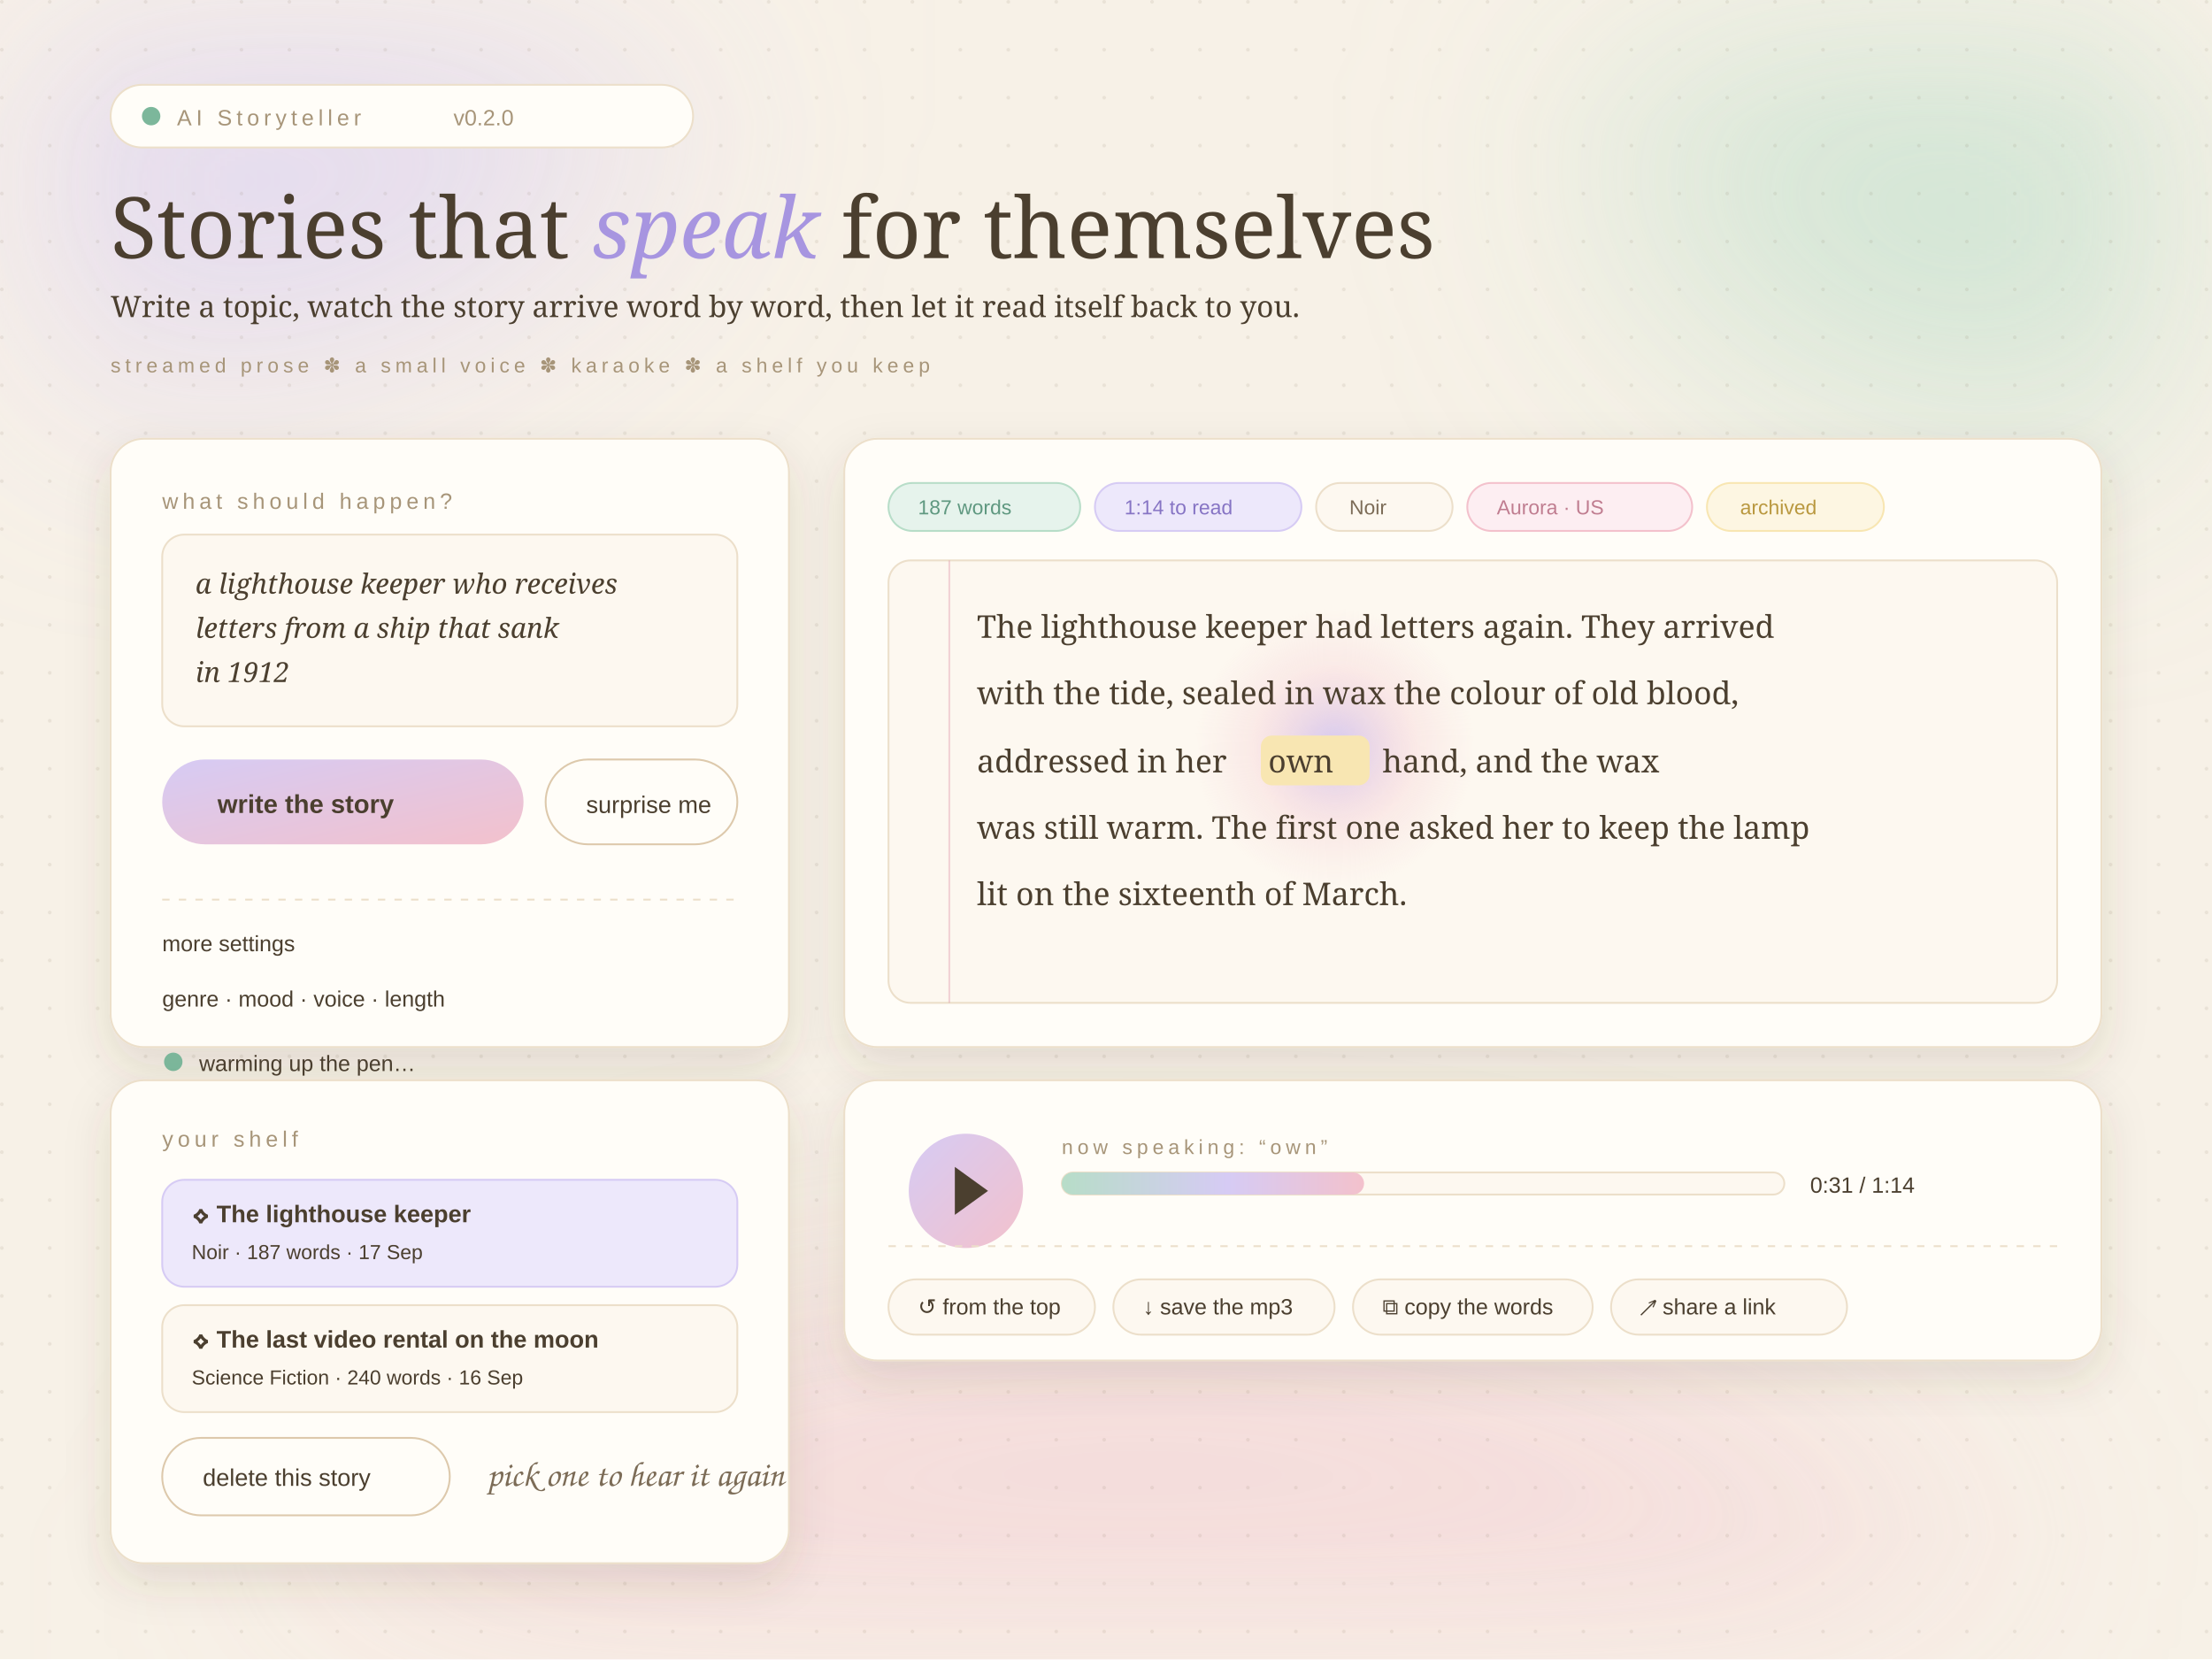
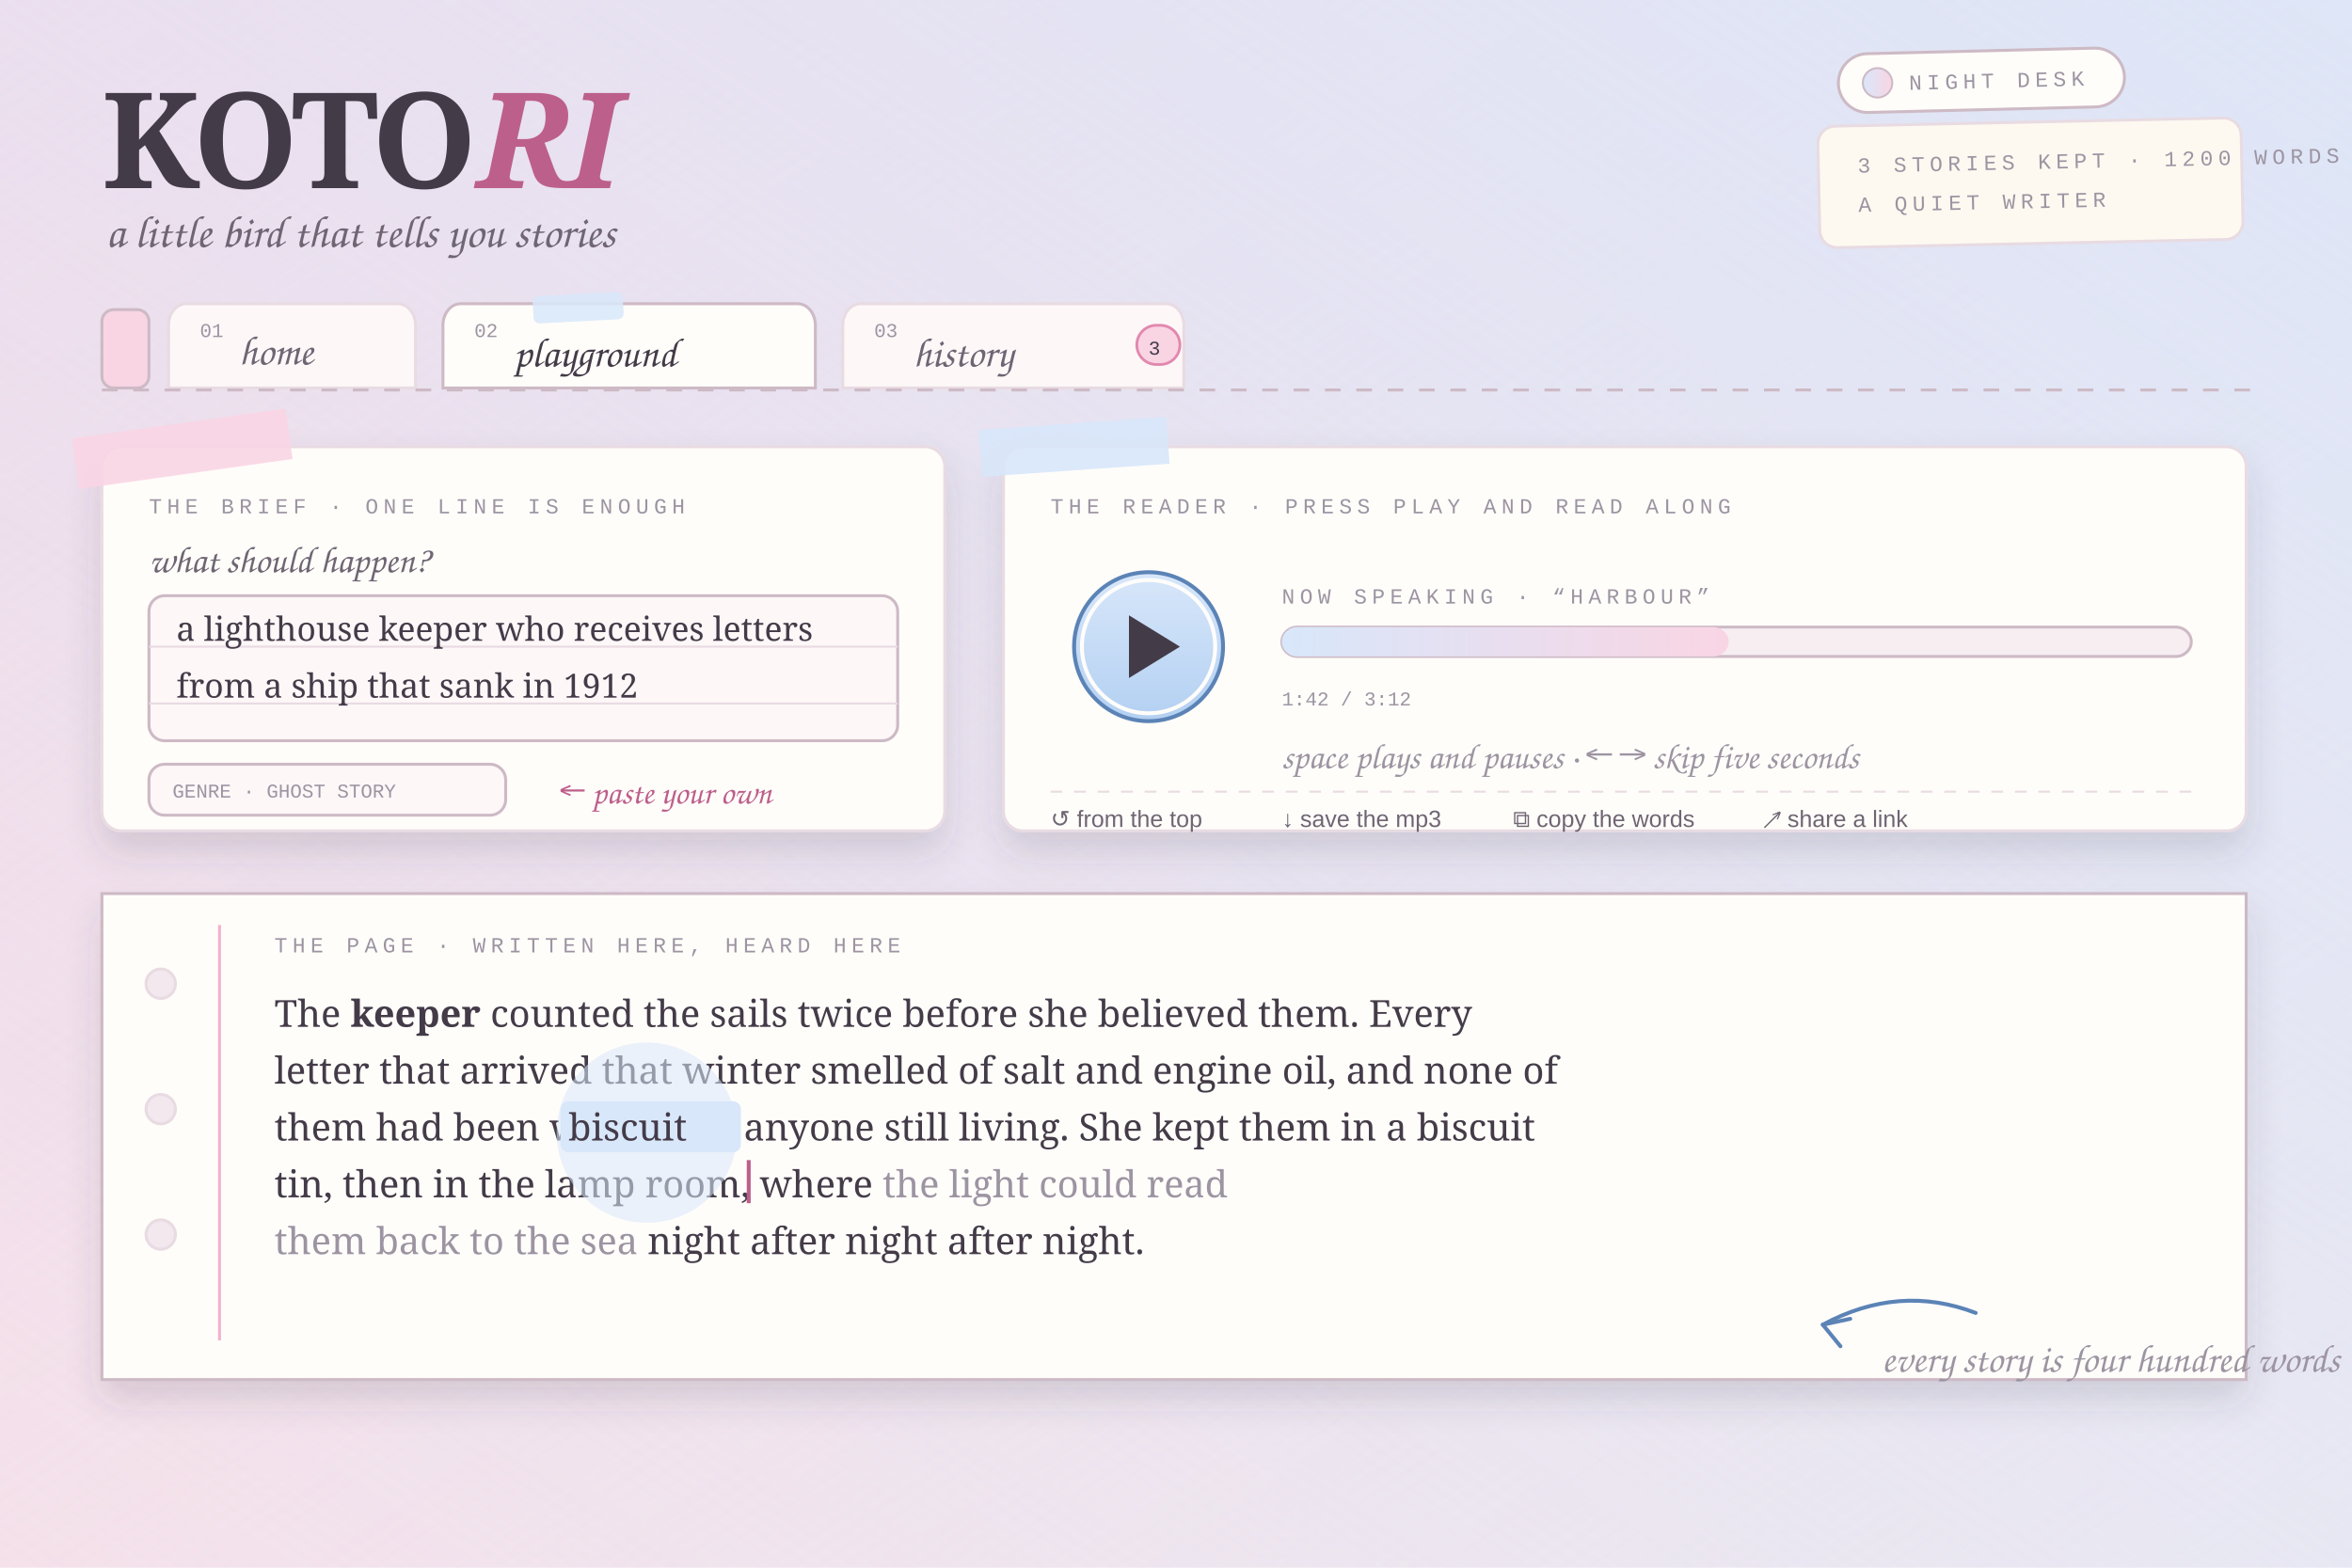
- <svg xmlns="http://www.w3.org/2000/svg" viewBox="0 0 1200 900" width="1200" height="900" role="img" aria-labelledby="title desc">
+ <svg xmlns="http://www.w3.org/2000/svg" viewBox="0 0 1200 800" width="1200" height="800" role="img" aria-labelledby="title desc">
  <defs>
-     <filter id="wash" x="-30%" y="-30%" width="160%" height="160%">
-       <feGaussianBlur stdDeviation="70" />
-     </filter>
-     <linearGradient id="action" x1="0" y1="0" x2="1" y2="1">
-       <stop offset="0" stop-color="#d6cbf4" />
-       <stop offset="1" stop-color="#f3c1cc" />
+     <linearGradient id="wash-pink" x1="0" y1="0" x2="1" y2="1">
+       <stop offset="0" stop-color="#f9d5e4" stop-opacity="0.75" />
+       <stop offset="1" stop-color="#f9d5e4" stop-opacity="0" />
+     </linearGradient>
+     <linearGradient id="wash-blue" x1="1" y1="0" x2="0" y2="1">
+       <stop offset="0" stop-color="#d8e7fa" stop-opacity="0.8" />
+       <stop offset="1" stop-color="#d8e7fa" stop-opacity="0" />
+     </linearGradient>
+     <linearGradient id="sticker" x1="0" y1="0" x2="0" y2="1">
+       <stop offset="0" stop-color="#f9d5e4" />
+       <stop offset="1" stop-color="#f2b3cd" />
+     </linearGradient>
+     <linearGradient id="play" x1="0" y1="0" x2="0" y2="1">
+       <stop offset="0" stop-color="#d8e7fa" />
+       <stop offset="1" stop-color="#b3d0f2" />
    </linearGradient>
    <linearGradient id="rail" x1="0" y1="0" x2="1" y2="0">
-       <stop offset="0" stop-color="#b7ddc8" />
-       <stop offset="0.55" stop-color="#d6cbf4" />
-       <stop offset="1" stop-color="#f3c1cc" />
+       <stop offset="0" stop-color="#d8e7fa" />
+       <stop offset="1" stop-color="#f9d5e4" />
    </linearGradient>
-     <radialGradient id="halo">
-       <stop offset="0" stop-color="#c9bcf2" stop-opacity="0.8" />
-       <stop offset="0.6" stop-color="#f3c1cc" stop-opacity="0.25" />
-       <stop offset="1" stop-color="#f3c1cc" stop-opacity="0" />
-     </radialGradient>
-     <filter id="card" x="-10%" y="-10%" width="120%" height="130%">
-       <feDropShadow dx="0" dy="10" stdDeviation="12" flood-color="#5a4a35" flood-opacity="0.13" />
+     <filter id="paper" x="-10%" y="-10%" width="120%" height="130%">
+       <feDropShadow dx="0" dy="10" stdDeviation="9" flood-color="#443b48" flood-opacity="0.16" />
    </filter>
+     <clipPath id="torn">
+       <path d="M0 0h1188v196l-25 12-25-14-24 12-25-13-24 14-25-12-24 13-25-14-24 12-25-13-24 14-25-12-24 13-25-14-24 12-25-13-24 14-25-12-24 13-25-14-24 12-25-13-24 14-25-12-24 13-25-14-24 12-25-13-24 14-25-12-24 13-25-14-24 12-25-13-24 14-25-12-24 13-25-14-24 12-25-13-24 14-25-12-24 13-25-14-24 12-25-13-24 14-25-12-24 13-25-14-24 12-25-13-24 14-25-12-25 13V0Z" />
+     </clipPath>
    <style>
-       .serif { font-family: "Lora", Georgia, serif; fill: #4b3f2f; }
-       .display { font-family: "Fraunces", Georgia, serif; fill: #4b3f2f; }
-       .sans { font-family: "Karla", "Helvetica Neue", Arial, sans-serif; fill: #4b3f2f; }
-       .label { font-family: "Karla", Arial, sans-serif; fill: #a79579; font-size: 12px;
-                letter-spacing: 2.4px; text-transform: uppercase; }
-       .hand { font-family: "Caveat", "Segoe Script", cursive; fill: #7c6c57; }
-       .faint { fill: #a79579; }
+       .display { font-family: "Fraunces", "Iowan Old Style", Georgia, serif; }
+       .serif { font-family: "EB Garamond", Garamond, Georgia, serif; }
+       .ui { font-family: "Karla", "Helvetica Neue", Arial, sans-serif; }
+       .hand { font-family: "Kalam", "Bradley Hand", cursive; }
+       .type { font-family: "Special Elite", "Courier New", monospace; }
+       .label { font-family: "Special Elite", "Courier New", monospace; font-size: 11px;
+                letter-spacing: 2.6px; fill: #9d94a2; }
+       .body { font-family: "EB Garamond", Garamond, Georgia, serif; font-size: 19px; fill: #443b48; }
+       .faint { fill: #9d94a2; }
+       .chip { font-family: "Special Elite", "Courier New", monospace; font-size: 10px;
+               letter-spacing: 1.2px; fill: #5b83b6; }
    </style>
  </defs>
-   <rect width="1200" height="900" fill="#f7f1e7" />
-   <g filter="url(#wash)" opacity="0.9">
-     <ellipse cx="90" cy="30" rx="260" ry="160" fill="#d6cbf4" opacity="0.7" />
-     <ellipse cx="1120" cy="80" rx="240" ry="150" fill="#b7ddc8" opacity="0.65" />
-     <ellipse cx="620" cy="900" rx="460" ry="190" fill="#f3c1cc" opacity="0.55" />
+   <rect width="1200" height="800" fill="#f2e8ee" />
+   <rect width="1200" height="800" fill="url(#wash-pink)" />
+   <rect width="1200" height="800" fill="url(#wash-blue)" />
+   <text class="display" x="52" y="96" font-size="68" font-weight="600" fill="#443b48" letter-spacing="-2">KOTO<tspan fill="#bd5f8b" font-style="italic">RI</tspan>
+   </text>
+   <text class="hand" x="54" y="126" font-size="23" fill="#6f6573">a little bird that tells you stories</text>
+   <g transform="rotate(-1.2 1050 96)">
+     <rect x="928" y="62" width="216" height="62" rx="9" fill="#fdf9f0" stroke="#e8dbe2" stroke-width="1.5" />
+     <text class="label" x="948" y="86">3 STORIES KEPT · 1200 WORDS</text>
+     <text class="label" x="948" y="106">A QUIET WRITER</text>
  </g>
-   <g opacity="0.5">
-     <pattern id="dots" width="26" height="26" patternUnits="userSpaceOnUse">
-       <circle cx="1" cy="1" r="1" fill="#7a6850" opacity="0.22" />
-     </pattern>
-     <rect width="1200" height="900" fill="url(#dots)" />
+   <g transform="rotate(-1.4 1010 44)">
+     <rect x="938" y="26" width="146" height="30" rx="15" fill="#fffdfa" stroke="#cdbac5" stroke-width="1.5" />
+     <circle cx="958" cy="41" r="7.5" fill="url(#rail)" stroke="#cdbac5" stroke-width="1" />
+     <text class="label" x="974" y="45">NIGHT DESK</text>
  </g>
  <g>
-     <rect x="60" y="46" width="316" height="34" rx="17" fill="#fffdf8" stroke="#ecdfca" />
-     <circle cx="82" cy="63" r="5" fill="#7cb79b" />
-     <text x="96" y="68" class="label">AI Storyteller</text>
-     <text x="246" y="68" class="label" style="letter-spacing:0;text-transform:none">v0.2.0</text>
-     <text x="60" y="140" class="display" font-size="46" font-weight="500">
-       Stories that <tspan fill="#a795e0" font-style="italic">speak</tspan> for themselves
+     <rect x="52" y="158" width="24" height="40" rx="6" fill="#f9d5e4" stroke="#cdbac5" stroke-width="1.5" />
+     <path d="M86 198v-32a9 11 0 0 1 9-11h108a9 11 0 0 1 9 11v32z" fill="#fdf7f8" stroke="#e8dbe2" stroke-width="1.5" />
+     <text class="type" x="102" y="172" font-size="10" fill="#9d94a2">01</text>
+     <text class="hand" x="122" y="186" font-size="21" fill="#6f6573">home</text>
+     <path d="M226 198v-32a9 11 0 0 1 9-11h172a9 11 0 0 1 9 11v32z" fill="#fffdfa" stroke="#cdbac5" stroke-width="1.5" />
+     <rect x="272" y="150" width="46" height="14" rx="3" fill="#d8e7fa" opacity="0.85" transform="rotate(-3 295 157)" />
+     <text class="type" x="242" y="172" font-size="10" fill="#9d94a2">02</text>
+     <text class="hand" x="262" y="187" font-size="21" fill="#443b48">playground</text>
+     <path d="M430 198v-32a9 11 0 0 1 9-11h156a9 11 0 0 1 9 11v32z" fill="#fdf7f8" stroke="#e8dbe2" stroke-width="1.5" />
+     <text class="type" x="446" y="172" font-size="10" fill="#9d94a2">03</text>
+     <text class="hand" x="466" y="187" font-size="21" fill="#6f6573">history</text>
+     <rect x="580" y="166" width="22" height="20" rx="10" fill="#f9d5e4" stroke="#e288ae" stroke-width="1.4" />
+     <text class="type" x="586" y="181" font-size="10" fill="#443b48">3</text>
+     <line x1="52" y1="199" x2="1148" y2="199" stroke="#cdbac5" stroke-width="1.5" stroke-dasharray="8 8" />
+   </g>
+   <g filter="url(#paper)">
+     <rect x="52" y="228" width="430" height="196" rx="10" fill="#fffdfa" stroke="#e8dbe2" stroke-width="1.5" />
+   </g>
+   <rect x="38" y="216" width="110" height="26" fill="#f9d5e4" opacity="0.9" transform="rotate(-8 93 229)" />
+   <text class="label" x="76" y="262">THE BRIEF · ONE LINE IS ENOUGH</text>
+   <text class="hand" x="76" y="292" font-size="19" fill="#6f6573">what should happen?</text>
+   <g>
+     <rect x="76" y="304" width="382" height="74" rx="8" fill="#fdf7f8" stroke="#cdbac5" stroke-width="1.5" />
+     <line x1="76" y1="330" x2="458" y2="330" stroke="#e8dbe2" />
+     <line x1="76" y1="359" x2="458" y2="359" stroke="#e8dbe2" />
+     <text class="serif" x="90" y="327" font-size="17" fill="#443b48">a lighthouse keeper who receives letters</text>
+     <text class="serif" x="90" y="356" font-size="17" fill="#443b48">from a ship that sank in 1912</text>
+   </g>
+   <rect x="76" y="390" width="182" height="26" rx="8" fill="#fdf7f8" stroke="#cdbac5" stroke-width="1.5" />
+   <text class="type" x="88" y="407" font-size="10" fill="#9d94a2">GENRE · GHOST STORY</text>
+   <text class="hand" x="286" y="410" font-size="17" fill="#bd5f8b">← paste your own</text>
+   <g filter="url(#paper)">
+     <rect x="512" y="228" width="634" height="196" rx="10" fill="#fffdfa" stroke="#e8dbe2" stroke-width="1.5" />
+   </g>
+   <rect x="500" y="216" width="96" height="24" fill="#d8e7fa" opacity="0.9" transform="rotate(-4 548 228)" />
+   <text class="label" x="536" y="262">THE READER · PRESS PLAY AND READ ALONG</text>
+   <circle cx="586" cy="330" r="38" fill="url(#play)" stroke="#5b83b6" stroke-width="2" />
+   <circle cx="586" cy="330" r="34" fill="none" stroke="#fffdfa" stroke-width="2" />
+   <path d="M576 314l26 16-26 16z" fill="#443b48" />
+   <text class="label" x="654" y="308">NOW SPEAKING · “HARBOUR”</text>
+   <rect x="654" y="320" width="464" height="15" rx="8" fill="#f7eef2" stroke="#cdbac5" stroke-width="1.5" />
+   <rect x="654" y="320" width="228" height="15" rx="8" fill="url(#rail)" />
+   <text class="type" x="654" y="360" font-size="10" fill="#9d94a2">1:42 / 3:12</text>
+   <text class="hand" x="654" y="392" font-size="18" fill="#9d94a2">space plays and pauses · ← → skip five seconds</text>
+   <line x1="536" y1="404" x2="1122" y2="404" stroke="#e8dbe2" stroke-dasharray="6 6" />
+   <text class="ui" x="536" y="422" font-size="12" fill="#6f6573">↺ from the top</text>
+   <text class="ui" x="654" y="422" font-size="12" fill="#6f6573">↓ save the mp3</text>
+   <text class="ui" x="772" y="422" font-size="12" fill="#6f6573">⧉ copy the words</text>
+   <text class="ui" x="900" y="422" font-size="12" fill="#6f6573">↗ share a link</text>
+   <g filter="url(#paper)">
+     <rect x="52" y="456" width="1094" height="248" fill="#fffdfa" />
+   </g>
+   <g clip-path="url(#torn)">
+     <rect x="52" y="640" width="1094" height="70" fill="#fffdfa" />
+   </g>
+   <rect x="52" y="456" width="1094" height="248" fill="none" stroke="#cdbac5" stroke-width="1.5" />
+   <line x1="112" y1="472" x2="112" y2="684" stroke="#f2b3cd" stroke-width="1.5" />
+   <g fill="#f2e8ee" stroke="#e8dbe2" stroke-width="1.5">
+     <circle cx="82" cy="502" r="7.5" />
+     <circle cx="82" cy="566" r="7.5" />
+     <circle cx="82" cy="630" r="7.5" />
+   </g>
+   <text class="label" x="140" y="486">THE PAGE · WRITTEN HERE, HEARD HERE</text>
+   <g class="body">
+     <text x="140" y="524">The <tspan font-weight="600">keeper</tspan> counted the sails twice before she believed them. Every</text>
+     <text x="140" y="553">letter that arrived that winter smelled of salt and engine oil, and none of</text>
+     <text x="140" y="582">them had been written by anyone still living. She kept them in a biscuit</text>
+     <text x="140" y="611">tin, then in the lamp room, where <tspan class="faint">the light could read</tspan>
    </text>
-     <text x="60" y="172" class="serif" font-size="16" fill="#7c6c57">
-       Write a topic, watch the story arrive word by word, then let it read itself back to you.
-     </text>
-     <text x="60" y="202" class="label" style="font-size:11px">streamed prose ✽ a small voice ✽ karaoke ✽ a shelf you keep</text>
+     <text x="140" y="640">
+       <tspan class="faint">them back to the sea</tspan> night after night after night.</text>
  </g>
-   <g filter="url(#card)">
-     <rect x="60" y="238" width="368" height="330" rx="18" fill="#fffdf8" stroke="#ecdfca" />
-   </g>
-   <text x="88" y="276" class="label">what should happen?</text>
-   <rect x="88" y="290" width="312" height="104" rx="12" fill="#fdf8f0" stroke="#ecdfca" />
-   <text x="106" y="322" class="serif" font-size="15" fill="#a79579" font-style="italic">
-     a lighthouse keeper who receives
-   </text>
-   <text x="106" y="346" class="serif" font-size="15" fill="#a79579" font-style="italic">
-     letters from a ship that sank
-   </text>
-   <text x="106" y="370" class="serif" font-size="15" fill="#a79579" font-style="italic">
-     in 1912
-   </text>
-   <rect x="88" y="412" width="196" height="46" rx="23" fill="url(#action)" />
-   <text x="118" y="441" class="sans" font-size="14" font-weight="600">write the story</text>
-   <rect x="296" y="412" width="104" height="46" rx="23" fill="#fffdf8" stroke="#ddc9ac" />
-   <text x="318" y="441" class="sans" font-size="13" fill="#7c6c57">surprise me</text>
-   <line x1="88" y1="488" x2="400" y2="488" stroke="#ecdfca" stroke-dasharray="4 5" />
-   <text x="88" y="516" class="sans" font-size="12" fill="#a79579">more settings</text>
-   <text x="88" y="546" class="sans" font-size="12" fill="#7c6c57">genre · mood · voice · length</text>
-   <circle cx="94" cy="576" r="5" fill="#7cb79b" />
-   <text x="108" y="581" class="sans" font-size="12" fill="#7c6c57">warming up the pen…</text>
-   <g filter="url(#card)">
-     <rect x="458" y="238" width="682" height="330" rx="18" fill="#fffdf8" stroke="#ecdfca" />
-   </g>
-   <g class="sans" font-size="11">
-     <rect x="482" y="262" width="104" height="26" rx="13" fill="#e6f3ec" stroke="#b7ddc8" />
-     <text x="498" y="279" fill="#5f9880">187 words</text>
-     <rect x="594" y="262" width="112" height="26" rx="13" fill="#ede8fb" stroke="#d6cbf4" />
-     <text x="610" y="279" fill="#8674c4">1:14 to read</text>
-     <rect x="714" y="262" width="74" height="26" rx="13" fill="#fdf8f0" stroke="#ecdfca" />
-     <text x="732" y="279" fill="#7c6c57">Noir</text>
-     <rect x="796" y="262" width="122" height="26" rx="13" fill="#fdeef2" stroke="#f3c1cc" />
-     <text x="812" y="279" fill="#c07d90">Aurora · US</text>
-     <rect x="926" y="262" width="96" height="26" rx="13" fill="#fdf6e2" stroke="#f8e6b2" />
-     <text x="944" y="279" fill="#b9983f">archived</text>
-   </g>
-   <rect x="482" y="304" width="634" height="240" rx="12" fill="#fdf8f0" stroke="#ecdfca" />
-   <line x1="515" y1="304" x2="515" y2="544" stroke="#d98ea2" stroke-opacity="0.35" />
-   <circle cx="724" cy="406" r="76" fill="url(#halo)" />
-   <text x="530" y="346" class="serif" font-size="17">
-     The lighthouse keeper had letters again. They arrived
-   </text>
-   <text x="530" y="382" class="serif" font-size="17">
-     with the tide, sealed in wax the colour of old blood,
-   </text>
-   <rect x="684" y="399" width="59" height="27" rx="6" fill="#f8e6b2" />
-   <text x="530" y="419" class="serif" font-size="17">
-     addressed in her <tspan x="688">own</tspan>
-     <tspan x="750"> hand, and the wax</tspan>
-   </text>
-   <text x="530" y="455" class="serif" font-size="17" fill="#a79579">
-     was still warm. The first one asked her to keep the lamp
-   </text>
-   <text x="530" y="491" class="serif" font-size="17" fill="#a79579">
-     lit on the sixteenth of March.
-   </text>
-   <g filter="url(#card)">
-     <rect x="458" y="586" width="682" height="152" rx="18" fill="#fffdf8" stroke="#ecdfca" />
-   </g>
-   <circle cx="524" cy="646" r="31" fill="url(#action)" />
-   <path d="M518 633 l18 13 -18 13 z" fill="#4b3f2f" />
-   <text x="576" y="626" class="label" style="font-size:11px">now speaking: “own”</text>
-   <rect x="576" y="636" width="392" height="12" rx="6" fill="#fdf8f0" stroke="#ecdfca" />
-   <rect x="576" y="636" width="164" height="12" rx="6" fill="url(#rail)" />
-   <text x="982" y="647" class="sans" font-size="12" fill="#a79579">0:31 / 1:14</text>
-   <line x1="482" y1="676" x2="1116" y2="676" stroke="#ecdfca" stroke-dasharray="4 5" />
-   <g class="sans" font-size="12" fill="#7c6c57">
-     <rect x="482" y="694" width="112" height="30" rx="15" fill="#fdf8f0" stroke="#ecdfca" />
-     <text x="498" y="713">↺ from the top</text>
-     <rect x="604" y="694" width="120" height="30" rx="15" fill="#fdf8f0" stroke="#ecdfca" />
-     <text x="620" y="713">↓ save the mp3</text>
-     <rect x="734" y="694" width="130" height="30" rx="15" fill="#fdf8f0" stroke="#ecdfca" />
-     <text x="750" y="713">⧉ copy the words</text>
-     <rect x="874" y="694" width="128" height="30" rx="15" fill="#fdf8f0" stroke="#ecdfca" />
-     <text x="890" y="713">↗ share a link</text>
-   </g>
-   <g filter="url(#card)">
-     <rect x="60" y="586" width="368" height="262" rx="18" fill="#fffdf8" stroke="#ecdfca" />
-   </g>
-   <text x="88" y="622" class="label">your shelf</text>
-   <g font-size="13">
-     <rect x="88" y="640" width="312" height="58" rx="12" fill="#ede8fb" stroke="#d6cbf4" />
-     <text x="104" y="663" class="sans" font-weight="600">⟡ The lighthouse keeper</text>
-     <text x="104" y="683" class="sans" font-size="11" fill="#7c6c57">Noir · 187 words · 17 Sep</text>
-     <rect x="88" y="708" width="312" height="58" rx="12" fill="#fdf8f0" stroke="#ecdfca" />
-     <text x="104" y="731" class="sans" font-weight="600">⟡ The last video rental on the moon</text>
-     <text x="104" y="751" class="sans" font-size="11" fill="#7c6c57">Science Fiction · 240 words · 16 Sep</text>
-   </g>
-   <rect x="88" y="780" width="156" height="42" rx="21" fill="#fffdf8" stroke="#ddc9ac" />
-   <text x="110" y="806" class="sans" font-size="13" fill="#7c6c57">delete this story</text>
-   <text x="264" y="806" class="hand" font-size="19">pick one to hear it again</text>
+   <circle cx="330" cy="578" r="46" fill="#d8e7fa" opacity="0.55" />
+   <rect x="286" y="562" width="92" height="26" rx="4" fill="#d8e7fa" />
+   <text class="serif" x="290" y="582" font-size="19" fill="#443b48">biscuit</text>
+   <path d="M382 592v22" stroke="#bd5f8b" stroke-width="2" />
+   <text class="hand" x="960" y="700" font-size="20" fill="#9d94a2">every story is four hundred words</text>
+   <path d="M930 676c26-14 52-16 78-6" fill="none" stroke="#5b83b6" stroke-width="2" stroke-linecap="round" />
+   <path d="M930 676l14-3M930 676l9 11" fill="none" stroke="#5b83b6" stroke-width="2" stroke-linecap="round" />
</svg>
